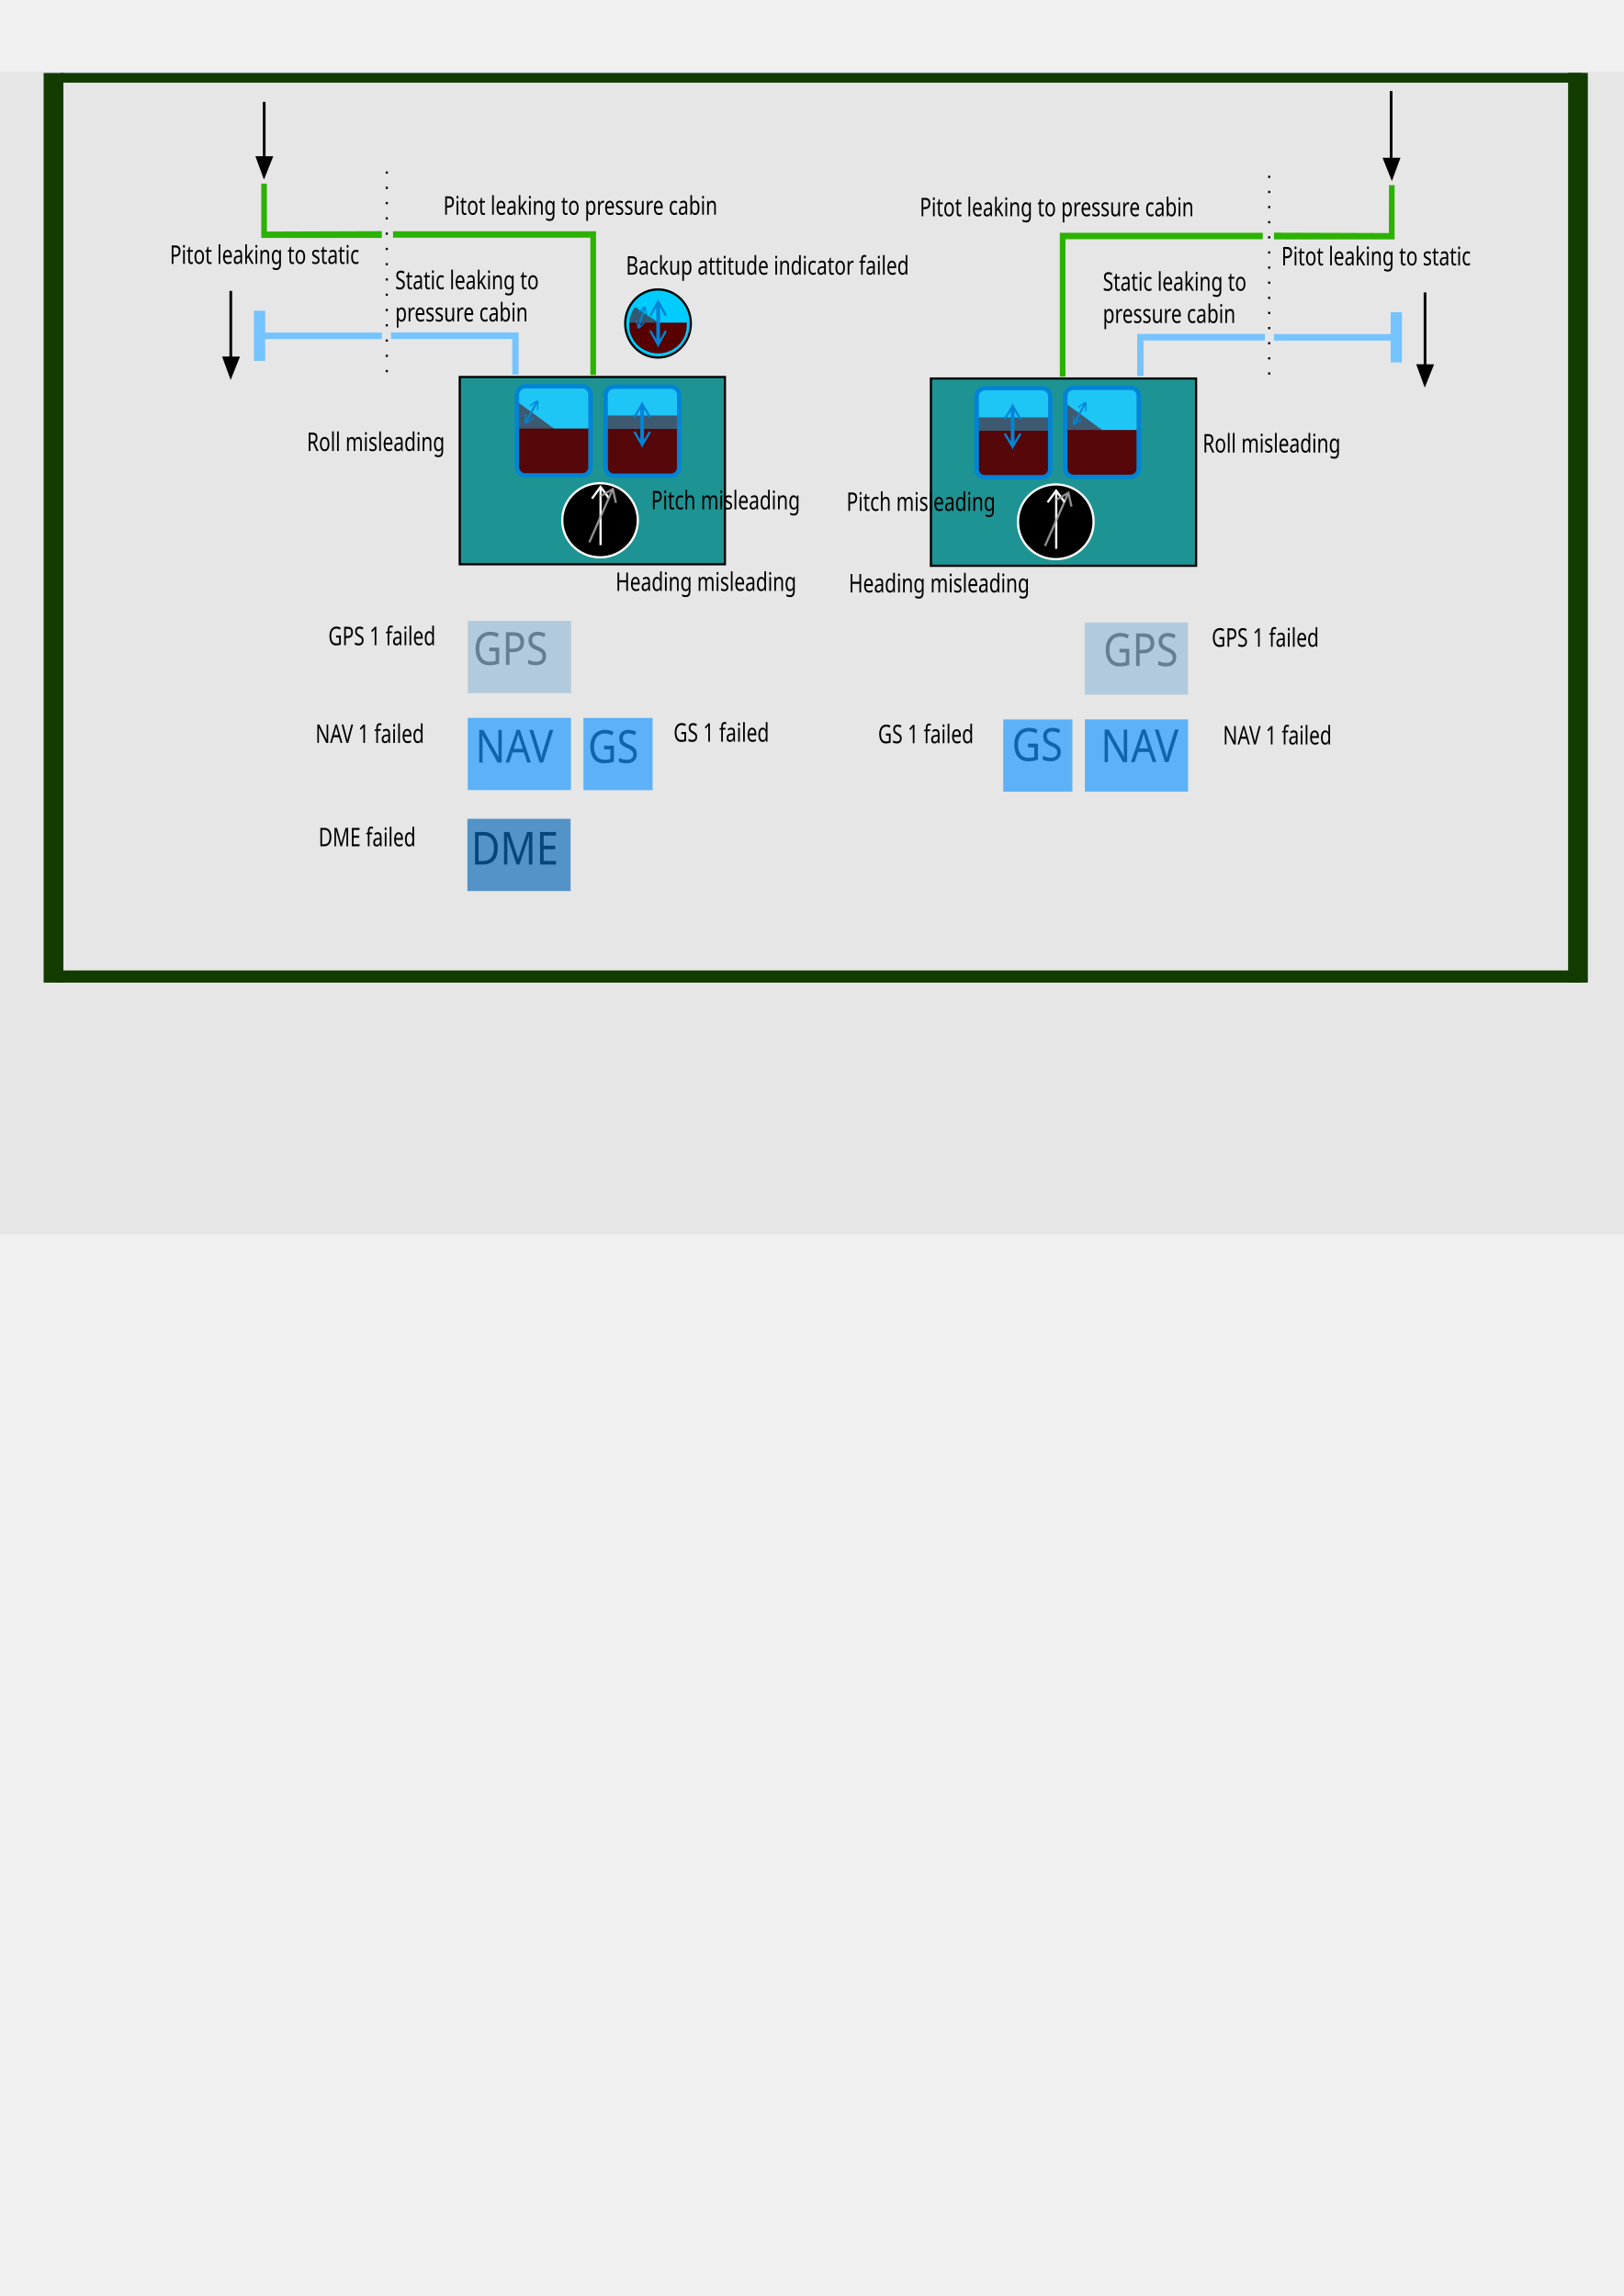
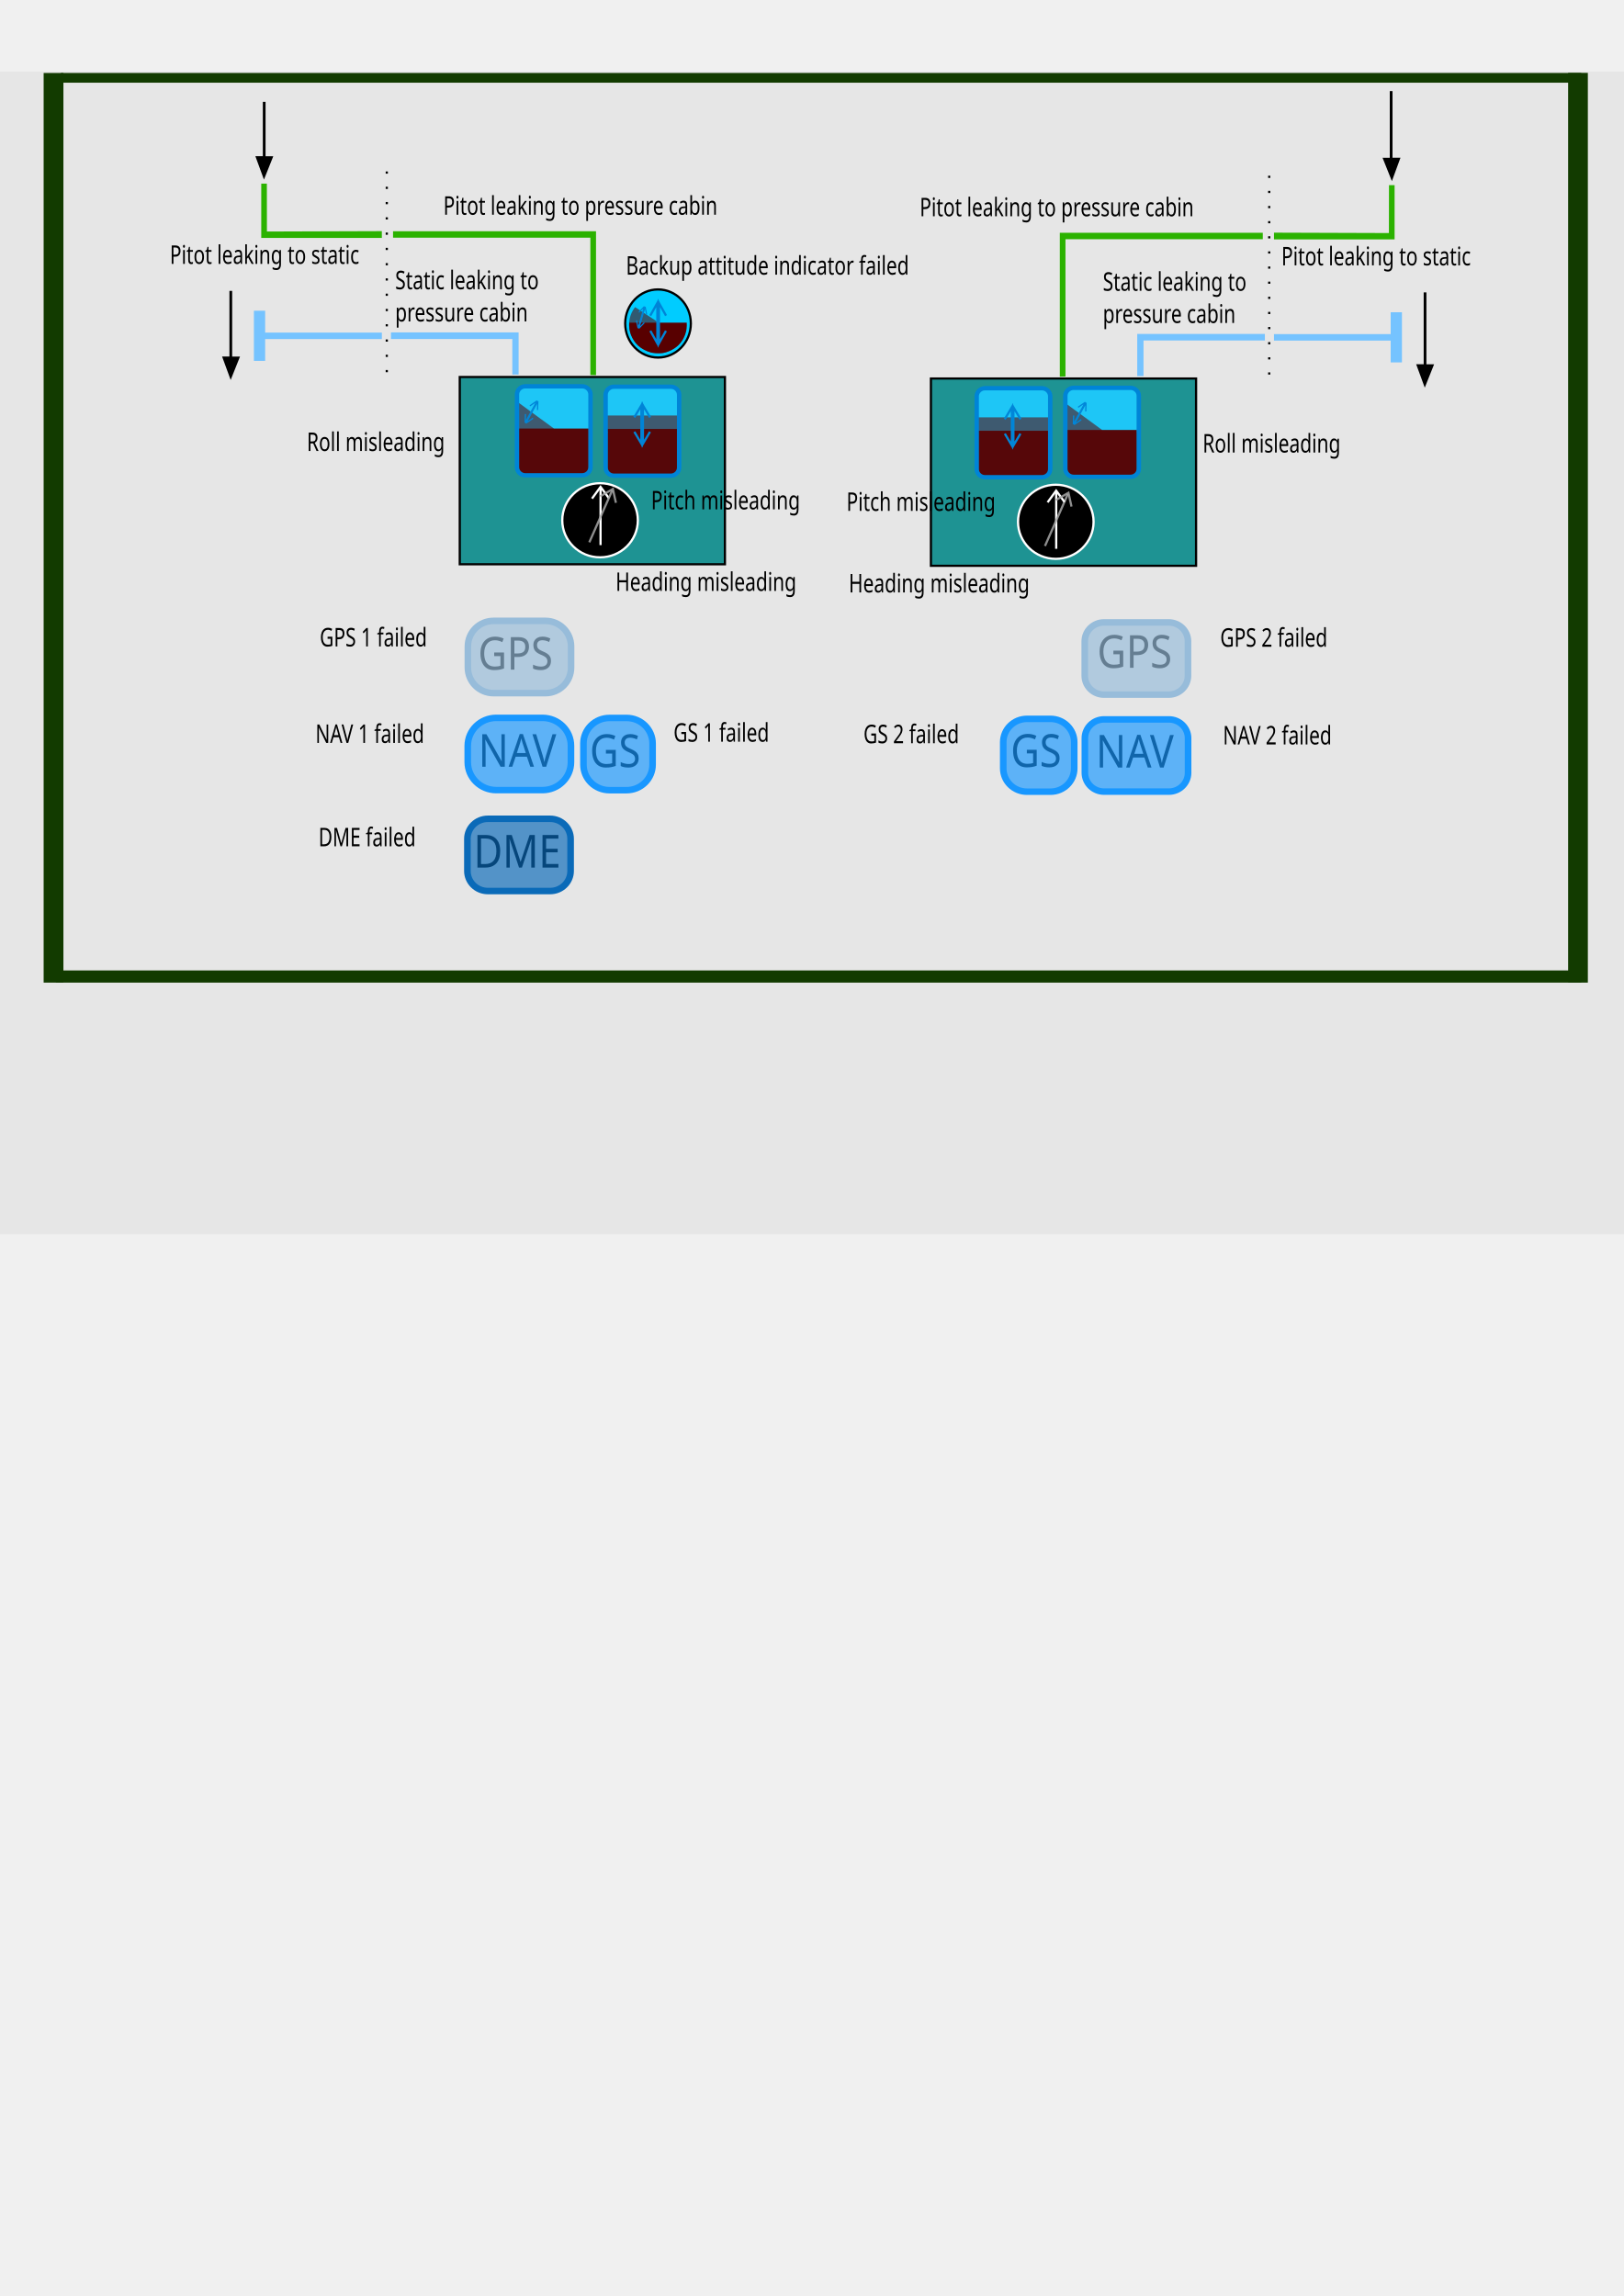
<svg xmlns="http://www.w3.org/2000/svg" xmlns:ns1="http://www.openswatchbook.org/uri/2009/osb" version="1.1" width="744.094" height="1052.362" id="svg3651">
  <defs id="defs3653">
    <marker orient="auto" refY="0.0" refX="0.0" id="Arrow2Lend" style="overflow:visible;">
      <path id="path3844" style="fill-rule:evenodd;stroke-width:0.625;stroke-linejoin:round;" d="M 8.719,4.034 L -2.207,0.016 L 8.719,-4.002 C 6.973,-1.63 6.983,1.616 8.719,4.034 z " transform="scale(1.1) rotate(180) translate(1,0)" />
    </marker>
    <marker orient="auto" refY="0.0" refX="0.0" id="Arrow1Lend" style="overflow:visible;">
      <path id="path3826" d="M 0.0,0.0 L 5.0,-5.0 L -12.5,0.0 L 5.0,5.0 L 0.0,0.0 z " style="fill-rule:evenodd;stroke:#000000;stroke-width:1.0pt;" transform="scale(0.8) rotate(180) translate(12.5,0)" />
    </marker>
    <linearGradient id="linearGradient5215">
      <stop style="stop-color:#e6e6e6;stop-opacity:1;" offset="0" id="stop5217" />
      <stop style="stop-color:#e6e6e6;stop-opacity:0;" offset="1" id="stop5219" />
    </linearGradient>
    <linearGradient id="linearGradient5209" ns1:paint="solid">
      <stop style="stop-color:#e6e6e6;stop-opacity:1;" offset="0" id="stop5211" />
    </linearGradient>
    <symbol id="*Paper_Space" />
    <symbol id="*Model_Space" />
    <pattern y="0" x="0" width="8" patternUnits="userSpaceOnUse" id="Hatch" height="8">
      <path id="path5322" stroke-width="0.25" stroke="#000000" linecap="square" d="M8 4 l-4,4" />
      <path id="path5324" stroke-width="0.25" stroke="#000000" linecap="square" d="M6 2 l-4,4" />
      <path id="path5326" stroke-width="0.25" stroke="#000000" linecap="square" d="M4 0 l-4,4" />
    </pattern>
    <marker style="overflow:visible" refY="0.0" refX="0.0" orient="auto" id="DistanceX">
      <path id="path5319" style="stroke:#000000; stroke-width:0.5" d="M 3,-3 L -3,3 M 0,-5 L  0,5" />
    </marker>
    <marker orient="auto" refY="0" refX="0" id="Arrow1Lend-6" style="overflow:visible">
      <path id="path3826-7" d="M 0,0 5,-5 -12.5,0 5,5 0,0 z" style="fill-rule:evenodd;stroke:#000000;stroke-width:1pt" transform="matrix(-0.8,0,0,-0.8,-10,0)" />
    </marker>
  </defs>
  <g id="layer1" transform="matrix(1.019268,0,0,1,-0.3853597,0)">
    <rect style="fill:#e6e6e6;fill-opacity:1" id="rect3059" width="764.508" height="532.87" x="0.174" y="32.809" />
    <rect style="fill:#008686;fill-opacity:0.871;fill-rule:nonzero;stroke:#000000;stroke-width:1;stroke-opacity:1" id="rect3438-6" width="119.215" height="85.839" x="-538.141" y="173.489" transform="scale(-1,1)" />
    <rect style="fill:#008686;fill-opacity:0.871;fill-rule:nonzero;stroke:#000000;stroke-opacity:1" id="rect3438" width="119.215" height="85.839" x="207.091" y="172.793" />
    <rect style="fill:#1ec6f6;fill-opacity:1;stroke:none" id="rect3883" width="32.05" height="19.984" x="272.904" y="177.95" ry="0.189" />
    <rect width="8.889" height="416.924" x="20" y="33.452" id="rect3659" style="fill:#123b00;fill-opacity:1" />
    <rect width="8.869" height="416.981" x="705.417" y="33.395" id="rect5872" style="fill:#123b00;fill-opacity:1" />
    <rect style="fill:#123b00;fill-opacity:1" id="rect2987" width="685.76" height="5.574" x="25.534" y="444.801" />
    <rect style="fill:#123b00;fill-opacity:1" id="rect2985" width="683.573" height="4.459" x="27.721" y="33.444" />
    <rect style="fill:#1ec6f6;fill-opacity:1;stroke:none" id="rect3883-9-3" width="32.05" height="19.984" x="273.208" y="178.42" ry="0.189" />
    <rect style="fill:#580000;fill-opacity:0.566;stroke:none" id="rect3837" width="32.095" height="7.292" x="273.246" y="190.445" ry="0" />
    <path style="fill:#00ccff;fill-opacity:1;fill-rule:nonzero;stroke:#000000;stroke-opacity:1" id="STBYATTIND" d="m 316.6,147.71 c 0,8.312 -6.738,15.05 -15.05,15.05 -8.312,0 -15.05,-6.738 -15.05,-15.05 0,-8.312 6.738,-15.05 15.05,-15.05 8.312,0 15.05,6.738 15.05,15.05 z" transform="matrix(0.9810962,0,0,1.037037,0.3780749,-4.913337)" />
    <path style="fill:#000000;fill-opacity:1;fill-rule:nonzero;stroke:#ffffff;stroke-width:0.894;stroke-opacity:1" id="LHHDG" d="m 316.6,147.71 c 0,8.312 -6.738,15.05 -15.05,15.05 -8.312,0 -15.05,-6.738 -15.05,-15.05 0,-8.312 6.738,-15.05 15.05,-15.05 8.312,0 15.05,6.738 15.05,15.05 z" transform="matrix(1.128837,0,0,1.128699,-70.2361,71.74339)" />
    <path style="fill:#580000;fill-opacity:1;stroke:none" d="m 283.296,147.897 c -0.129,1.95 0.107,3.828 0.753,5.582 0.688,1.87 1.807,3.639 3.218,4.954 1.637,1.525 3.708,2.499 5.786,3.142 0.989,0.306 2.947,0.331 3.115,0.333 0.008,5e-5 0.103,0 0.103,0 0.168,-9.2e-4 2.126,-0.026 3.115,-0.333 2.078,-0.644 4.149,-1.617 5.786,-3.142 1.411,-1.315 2.53,-3.047 3.218,-4.917 0.646,-1.755 0.883,-3.669 0.753,-5.619 -14.755,0.017 -12.853,9.2e-4 -12.77,0 0,0 -0.31,-2e-5 -0.308,0 0.083,9.2e-4 1.985,0.017 -12.77,0 z" id="path5435" />
    <path style="fill:#580000;fill-opacity:0.555;stroke:none" d="m 285.904,140.762 c -1.157,1.559 -1.968,3.261 -2.372,5.09 -0.43,1.949 -0.445,4.054 0.028,5.941 0.549,2.19 1.758,4.161 3.15,5.86 0.662,0.809 2.287,1.924 2.427,2.019 0.007,0.005 0.086,0.057 0.086,0.057 0.141,0.093 1.793,1.166 2.785,1.462 2.084,0.622 4.34,0.965 6.529,0.603 1.887,-0.311 3.754,-1.136 5.336,-2.315 1.484,-1.107 2.711,-2.576 3.651,-4.28 -12.351,-8.228 -10.751,-7.179 -10.681,-7.133 0,0 -0.259,-0.173 -0.258,-0.172 0.069,0.047 1.651,1.123 -10.681,-7.133 z" id="path5435-6" />
    <g id="g4250" transform="matrix(0.7160818,0,0,0.7351217,61.27548,38.88142)" style="fill:none;stroke:#0084d7;stroke-opacity:1">
      <path id="path4222" d="m 323.226,143.906 4.483,-7.914 0,25.225 -4.438,-7.835" style="fill:none;stroke:#0084d7;stroke-width:1.401px;stroke-linecap:butt;stroke-linejoin:miter;stroke-opacity:1" />
      <path id="path4222-3" d="m 333.14,143.906 -4.483,-7.914 0,25.225 4.438,-7.835" style="fill:none;stroke:#0084d7;stroke-width:1.401px;stroke-linecap:butt;stroke-linejoin:miter;stroke-opacity:1" />
    </g>
    <g id="g4250-6" transform="matrix(0.3566992,0.105782,-0.1114497,0.3904327,188.3454,52.76637)" style="fill:none;stroke:#0084d7;stroke-opacity:1">
      <path id="path4222-7" d="m 323.226,143.906 4.483,-7.914 0,25.225 -4.438,-7.835" style="fill:none;stroke:#0084d7;stroke-width:1.401px;stroke-linecap:butt;stroke-linejoin:miter;stroke-opacity:1" />
      <path id="path4222-3-5" d="m 333.14,143.906 -4.483,-7.914 0,25.225 4.438,-7.835" style="fill:none;stroke:#0084d7;stroke-width:1.401px;stroke-linecap:butt;stroke-linejoin:miter;stroke-opacity:1" />
    </g>
    <rect style="fill:#580000;fill-opacity:1;stroke:none" id="rect4286-2" width="31.427" height="20.801" x="273.484" y="196.598" />
    <rect style="fill:#1ec6f6;stroke:#0084d7;stroke-width:1.981;stroke-linecap:butt;stroke-linejoin:miter;stroke-miterlimit:4;stroke-opacity:1;stroke-dasharray:none;stroke-dashoffset:0;fill-opacity:0.039" id="LHPITCH" width="33.062" height="40.793" x="272.666" y="177.241" ry="3.744" />
    <g id="g4250-7-3" transform="matrix(0.7160818,0,0,0.6977444,54.09419,90.89566)" style="fill:none;stroke:#0084d7;stroke-opacity:1">
      <path id="path4222-9-5" d="m 323.226,143.906 4.483,-7.914 0,25.225 -4.438,-7.835" style="fill:none;stroke:#0084d7;stroke-width:1.401px;stroke-linecap:butt;stroke-linejoin:miter;stroke-opacity:1" />
      <path id="path4222-3-8-6" d="m 333.14,143.906 -4.483,-7.914 0,25.225 4.438,-7.835" style="fill:none;stroke:#0084d7;stroke-width:1.401px;stroke-linecap:butt;stroke-linejoin:miter;stroke-opacity:1" />
    </g>
    <rect style="fill:#1ec6f6;fill-opacity:1;stroke:none" id="rect3883-9" width="32.05" height="19.984" x="233.056" y="177.77" ry="0.189" />
    <rect style="fill:#580000;fill-opacity:1;stroke:none" id="rect4286-2-2" width="31.427" height="20.801" x="233.635" y="196.418" />
    <path style="fill:#580000;fill-opacity:0.566;stroke:none" d="m 233.34,184.428 15.996,11.914 0,0.836 -16.064,-0.209 z" id="path3921" />
    <g id="g4250-7-3-0" transform="matrix(0.3481239,0.1930917,-0.2116832,0.3964911,156.5512,66.54628)" style="fill:none;stroke:#0084d7;stroke-opacity:1">
      <path id="path4222-9-5-9" d="m 323.226,143.906 4.483,-7.914 0,25.225 -4.438,-7.835" style="fill:none;stroke:#0084d7;stroke-width:1.401px;stroke-linecap:butt;stroke-linejoin:miter;stroke-opacity:1" />
      <path id="path4222-3-8-6-3" d="m 333.14,143.906 -4.483,-7.914 0,25.225 4.438,-7.835" style="fill:none;stroke:#0084d7;stroke-width:1.401px;stroke-linecap:butt;stroke-linejoin:miter;stroke-opacity:1" />
    </g>
    <rect style="fill:#1ec6f6;stroke:#0084d7;stroke-width:1.981;stroke-linecap:butt;stroke-linejoin:miter;stroke-miterlimit:4;stroke-opacity:1;stroke-dasharray:none;stroke-dashoffset:0;fill-opacity:0.039" id="LHROLL" width="33.062" height="40.793" x="232.817" y="177.061" ry="3.744" />
    <path style="fill:none;stroke:#ffffff;stroke-width:0.991px;stroke-linecap:butt;stroke-linejoin:miter;stroke-opacity:1" d="m 266.551,228.516 3.843,-5.37 3.77,5.222" id="path3925" />
    <path style="fill:none;stroke:#ffffff;stroke-width:1px;stroke-linecap:butt;stroke-linejoin:miter;stroke-opacity:1" d="m 275.214,223.864 0,25.989" id="path3927" transform="matrix(0.9810962,0,0,1,0.3780749,0)" />
    <path style="fill:none;stroke:#a7a7a7;stroke-width:0.991px;stroke-linecap:butt;stroke-linejoin:miter;stroke-opacity:0.851" d="m 270.275,227.466 5.643,-3.331 1.38,6.329" id="path3925-6" />
    <path style="fill:none;stroke:#a7a7a7;stroke-width:0.991px;stroke-linecap:butt;stroke-linejoin:miter;stroke-opacity:0.851" d="M 275.629,224.789 265.334,248.565" id="path3927-0" />
    <path style="fill:none;stroke:#000000;stroke-width:1;stroke-linecap:butt;stroke-linejoin:miter;stroke-opacity:1;stroke-miterlimit:4;stroke-dasharray:1,6;stroke-dashoffset:0" d="m 177.252,78.593 0,94.757" id="path3035" transform="matrix(0.9810962,0,0,1,0.3780749,0)" />
    <path style="fill:none;stroke:#000000;stroke-width:1.224px;stroke-linecap:butt;stroke-linejoin:miter;stroke-opacity:1;marker-end:none" d="m 104.144,133.322 0,33.2" id="path3817" />
    <rect style="fill:#75c3ff;fill-opacity:1;fill-rule:nonzero;stroke:none" id="rect4267" width="5.058" height="22.993" x="114.535" y="142.415" />
    <path style="fill:none;stroke:#000000;stroke-width:1.224px;stroke-linecap:butt;stroke-linejoin:miter;stroke-opacity:1;marker-end:none" d="m 119.16,46.673 0,33.2" id="path3817-5" />
    <flowRoot xml:space="preserve" id="flowRoot4323-5" style="font-size:40px;font-style:normal;font-weight:normal;line-height:125%;letter-spacing:0px;word-spacing:0px;fill:#000000;fill-opacity:1;stroke:none;font-family:Sans" transform="matrix(0.4563369,0,0,0.5716441,142.632,143.5427)">
      <flowRegion id="flowRegion4325-6">
        <rect id="rect4327-2" width="88.287" height="55.179" x="156.079" y="327.148" />
      </flowRegion>
      <flowPara id="flowPara4329-9">GNAV</flowPara>
    </flowRoot>
    <flowRoot xml:space="preserve" id="flowRoot4323-1" style="font-size:40px;font-style:normal;font-weight:normal;line-height:125%;letter-spacing:0px;word-spacing:0px;fill:#000000;fill-opacity:1;stroke:none;font-family:Sans" transform="matrix(0.4563369,0,0,0.5716441,202.2395,146.3297)">
      <flowRegion id="flowRegion4325-2">
        <rect id="rect4327-7" width="88.287" height="55.179" x="156.079" y="327.148" />
      </flowRegion>
      <flowPara id="flowPara4329-0">GPSNAV</flowPara>
    </flowRoot>
-     <text xml:space="preserve" style="font-size:19.321px;font-style:normal;font-weight:normal;line-height:125%;letter-spacing:0px;word-spacing:0px;fill:#000000;fill-opacity:1;stroke:none;font-family:Sans" x="231.445" y="323.311" id="text4403" transform="scale(0.9251013,1.080963)">
-       <tspan id="tspan4405" x="231.445" y="323.311">NAV</tspan>
-     </text>
-     <rect style="fill:#1897ff;fill-opacity:0.667;fill-rule:nonzero;stroke:none" id="LHNAV" width="46.402" height="33.108" x="210.685" y="329.031" />
-     <text xml:space="preserve" style="font-size:19.321px;font-style:normal;font-weight:normal;line-height:125%;letter-spacing:0px;word-spacing:0px;fill:#000000;fill-opacity:1;stroke:none;font-family:Sans" x="286.141" y="323.462" id="text4403-3" transform="scale(0.9251013,1.080963)">
-       <tspan id="tspan4405-6" x="286.141" y="323.462">GS</tspan>
-     </text>
-     <rect style="fill:#1897ff;fill-opacity:0.667;fill-rule:nonzero;stroke:none" id="LHGS" width="31.09" height="33.108" x="262.698" y="329.065" />
-     <text xml:space="preserve" style="font-size:19.321px;font-style:normal;font-weight:normal;line-height:125%;letter-spacing:0px;word-spacing:0px;fill:#000000;fill-opacity:1;stroke:none;font-family:Sans" x="229.392" y="366.568" id="text4403-6" transform="scale(0.9251013,1.080963)">
-       <tspan id="tspan4405-2" x="229.392" y="366.568">DME</tspan>
-     </text>
-     <rect style="fill:#0a6ab8;fill-opacity:0.667;fill-rule:nonzero;stroke:none" id="DME" width="46.402" height="33.108" x="210.525" y="375.295" />
+     <text xml:space="preserve" style="font-size:19.321px;font-style:normal;font-weight:normal;line-height:125%;letter-spacing:0px;word-spacing:0px;fill:#000000;fill-opacity:1;stroke:none;font-family:Sans" x="232.922" y="325.115" id="text4403" transform="scale(0.9251013,1.080963)">
+       <tspan id="tspan4405" x="232.922" y="325.115">NAV</tspan>
+     </text>
+     <rect style="fill:#1897ff;fill-opacity:0.667;fill-rule:nonzero;stroke:#1897ff;stroke-opacity:1;stroke-width:2.972;stroke-miterlimit:4;stroke-dasharray:none" id="LHNAV" width="46.402" height="33.108" x="210.685" y="329.031" ry="12.82" />
+     <text xml:space="preserve" style="font-size:19.321px;font-style:normal;font-weight:normal;line-height:125%;letter-spacing:0px;word-spacing:0px;fill:#000000;fill-opacity:1;stroke:none;font-family:Sans" x="287.027" y="325.267" id="text4403-3" transform="scale(0.9251013,1.080963)">
+       <tspan id="tspan4405-6" x="287.027" y="325.267">GS</tspan>
+     </text>
+     <rect style="fill:#1897ff;fill-opacity:0.667;fill-rule:nonzero;stroke:#1897ff;stroke-opacity:1;stroke-width:2.972;stroke-miterlimit:4;stroke-dasharray:none;stroke-linejoin:round" id="LHGS" width="31.09" height="33.108" x="262.698" y="329.065" ry="11.705" />
+     <text xml:space="preserve" style="font-size:19.321px;font-style:normal;font-weight:normal;line-height:125%;letter-spacing:0px;word-spacing:0px;fill:#000000;fill-opacity:1;stroke:none;font-family:Sans" x="230.574" y="367.857" id="text4403-6" transform="scale(0.9251013,1.080963)">
+       <tspan id="tspan4405-2" x="230.574" y="367.857">DME</tspan>
+     </text>
+     <rect style="fill:#0a6ab8;fill-opacity:0.667;fill-rule:nonzero;stroke:#0a6ab8;stroke-opacity:1;stroke-width:2.972;stroke-miterlimit:4;stroke-dasharray:none;stroke-linejoin:round" id="DME" width="46.402" height="33.108" x="210.525" y="375.295" ry="9.197" />
    <text xml:space="preserve" style="font-size:10.11px;font-style:normal;font-weight:normal;line-height:125%;letter-spacing:0px;word-spacing:0px;fill:#000000;fill-opacity:1;stroke:none;font-family:Sans" x="233.325" y="84.241" id="text_LHPITOT1" transform="scale(0.855899,1.168362)">
      <tspan id="tspan4487" x="233.325" y="84.241">Pitot leaking to pressure cabin</tspan>
    </text>
    <text xml:space="preserve" style="font-size:10.11px;font-style:normal;font-weight:normal;line-height:125%;letter-spacing:0px;word-spacing:0px;fill:#000000;fill-opacity:1;stroke:none;font-family:Sans" x="89.662" y="103.51" id="text_LHPITOT2" transform="scale(0.855899,1.168362)">
      <tspan id="tspan4487-1" x="89.662" y="103.51">Pitot leaking to static</tspan>
    </text>
    <text xml:space="preserve" style="font-size:10.11px;font-style:normal;font-weight:normal;line-height:125%;letter-spacing:0px;word-spacing:0px;fill:#000000;fill-opacity:1;stroke:none;font-family:Sans" x="208.025" y="113.47" id="text_LHSTATIC" transform="scale(0.855899,1.168362)">
      <tspan id="tspan4487-1-7" x="208.025" y="113.47">Static leaking to </tspan>
      <tspan x="208.025" y="126.108" id="tspan4531">pressure cabin</tspan>
    </text>
    <text xml:space="preserve" style="font-size:10.11px;font-style:normal;font-weight:normal;line-height:125%;letter-spacing:0px;word-spacing:0px;fill:#000000;fill-opacity:1;stroke:none;font-family:Sans" x="329.258" y="107.745" id="text_STBYATTIND" transform="scale(0.855899,1.168362)">
      <tspan id="tspan4487-2" x="329.258" y="107.745">Backup attitude indicator failed</tspan>
    </text>
-     <text xml:space="preserve" style="font-size:10.11px;font-style:normal;font-weight:normal;line-height:125%;letter-spacing:0px;word-spacing:0px;fill:#000000;fill-opacity:1;stroke:none;font-family:Sans" x="172.888" y="253.109" id="text_LHGPS" transform="scale(0.855899,1.168362)">
-       <tspan x="172.888" y="253.109" id="tspan4575">GPS 1 failed</tspan>
+     <text xml:space="preserve" style="font-size:10.11px;font-style:normal;font-weight:normal;line-height:125%;letter-spacing:0px;word-spacing:0px;fill:#000000;fill-opacity:1;stroke:none;font-family:Sans" x="168.416" y="253.586" id="text_LHGPS" transform="scale(0.855899,1.168362)">
+       <tspan x="168.416" y="253.586" id="tspan4575">GPS 1 failed</tspan>
    </text>
    <text xml:space="preserve" style="font-size:10.11px;font-style:normal;font-weight:normal;line-height:125%;letter-spacing:0px;word-spacing:0px;fill:#000000;fill-opacity:1;stroke:none;font-family:Sans" x="166.152" y="291.445" id="text_LHNAV" transform="scale(0.855899,1.168362)">
      <tspan x="166.152" y="291.445" id="tspan4575-7">NAV 1 failed</tspan>
    </text>
    <text xml:space="preserve" style="font-size:10.11px;font-style:normal;font-weight:normal;line-height:125%;letter-spacing:0px;word-spacing:0px;fill:#000000;fill-opacity:1;stroke:none;font-family:Sans" x="167.749" y="331.996" id="text_DME" transform="scale(0.855899,1.168362)">
      <tspan x="167.749" y="331.996" id="tspan4575-9">DME failed</tspan>
    </text>
    <text xml:space="preserve" style="font-size:10.11px;font-style:normal;font-weight:normal;line-height:125%;letter-spacing:0px;word-spacing:0px;fill:#000000;fill-opacity:1;stroke:none;font-family:Sans" x="354.236" y="290.968" id="text_LHGS" transform="scale(0.855899,1.168362)">
      <tspan x="354.236" y="290.968" id="tspan4575-7-2">GS 1 failed</tspan>
    </text>
    <path style="fill:#2bb200;fill-opacity:1;stroke:none" d="m 268.352,171.954 0,-65.964 -91.258,0 0,2.955 88.715,0 0,62.94 z" id="LHPITOT1" />
    <path style="fill:#2bb200;fill-opacity:1;stroke:none" d="m 172.059,105.943 -51.667,0.174 -0.031,-21.955 -2.523,0 0,24.879 54.222,0 z" id="LHPITOT2" />
    <path style="fill:#75c3ff;fill-opacity:1;stroke:none" d="m 233.55,171.661 0,-19.313 -57.388,0 0,3.026 54.558,0 0,16.304 z" id="LHSTATIC" />
    <path style="fill:none;stroke:#75c3ff;stroke-width:2.972;stroke-linecap:butt;stroke-linejoin:miter;stroke-miterlimit:4;stroke-opacity:1;stroke-dasharray:none" d="m 172.067,153.925 -52.783,0" id="path5016" />
-     <text xml:space="preserve" style="font-size:19.321px;font-style:normal;font-weight:normal;line-height:125%;letter-spacing:0px;word-spacing:0px;fill:#000000;fill-opacity:1;stroke:none;font-family:Sans" x="230.365" y="281.882" id="text4403-8" transform="scale(0.9251013,1.080963)">
-       <tspan id="tspan4405-9" x="230.365" y="281.882">GPS</tspan>
-     </text>
-     <rect style="fill:#97bcda;fill-opacity:0.668;fill-rule:nonzero;stroke:none" id="LHGPS" width="47.297" height="33.108" x="214.411" y="284.582" transform="matrix(0.9810962,0,0,1,0.3780749,0)" />
+     <text xml:space="preserve" style="font-size:19.321px;font-style:normal;font-weight:normal;line-height:125%;letter-spacing:0px;word-spacing:0px;fill:#000000;fill-opacity:1;stroke:none;font-family:Sans" x="232.73" y="283.945" id="text4403-8" transform="scale(0.9251013,1.080963)">
+       <tspan id="tspan4405-9" x="232.73" y="283.945">GPS</tspan>
+     </text>
+     <rect style="fill:#97bcda;fill-opacity:0.668;fill-rule:nonzero;stroke:#97bcda;stroke-width:3;stroke-linejoin:round;stroke-miterlimit:4;stroke-opacity:1;stroke-dasharray:none" id="LHGPS" width="47.297" height="33.108" x="214.411" y="284.582" transform="matrix(0.9810962,0,0,1,0.3780749,0)" ry="11.705" />
    <path style="fill:#000000;fill-opacity:1;stroke:#000000;stroke-width:1px;stroke-linecap:butt;stroke-linejoin:miter;stroke-opacity:1" d="m 124.498,72.119 -3.516,8.8 -3.236,-8.829 z" id="path5415" transform="matrix(0.9810962,0,0,1,0.3780749,0)" />
    <path style="fill:#000000;fill-opacity:1;stroke:#000000;stroke-width:0.991px;stroke-linecap:butt;stroke-linejoin:miter;stroke-opacity:1" d="m 107.558,163.937 -3.45,8.8 -3.175,-8.829 z" id="path5415-7" />
    <text xml:space="preserve" style="font-size:10.11px;font-style:normal;font-weight:normal;line-height:125%;letter-spacing:0px;word-spacing:0px;fill:#000000;fill-opacity:1;stroke:none;font-family:Sans" x="323.823" y="231.81" id="text_LHHDG" transform="scale(0.855899,1.168362)">
      <tspan x="323.823" y="231.81" id="tspan4575-7-2-2">Heading misleading</tspan>
    </text>
    <text xml:space="preserve" style="font-size:10.11px;font-style:normal;font-weight:normal;line-height:125%;letter-spacing:0px;word-spacing:0px;fill:#000000;fill-opacity:1;stroke:none;font-family:Sans" x="342.453" y="199.821" id="text_LHPITCH" transform="scale(0.855899,1.168362)">
      <tspan x="342.453" y="199.821" id="tspan4575-7-2-2-3">Pitch misleading</tspan>
    </text>
    <text xml:space="preserve" style="font-size:10.11px;font-style:normal;font-weight:normal;line-height:125%;letter-spacing:0px;word-spacing:0px;fill:#000000;fill-opacity:1;stroke:none;font-family:Sans" x="161.637" y="176.921" id="text_LHROLL" transform="scale(0.855899,1.168362)">
      <tspan x="161.637" y="176.921" id="tspan4575-7-2-2-9">Roll misleading</tspan>
    </text>
-     <path style="fill:#000000;fill-opacity:1;fill-rule:nonzero;stroke:#ffffff;stroke-width:0.894;stroke-opacity:1" id="RHHDG" d="m 316.6,147.71 a 15.05,15.05 0 1 1 -30.099,0 15.05,15.05 0 1 1 30.099,0 z" transform="matrix(-1.128837,0,0,1.128699,815.4678,72.44004)" />
+     <path style="fill:#000000;fill-opacity:1;fill-rule:nonzero;stroke:#ffffff;stroke-width:0.894;stroke-opacity:1" id="RHHDG" d="m 316.6,147.71 c 0,8.312 -6.738,15.05 -15.05,15.05 -8.312,0 -15.05,-6.738 -15.05,-15.05 0,-8.312 6.738,-15.05 15.05,-15.05 8.312,0 15.05,6.738 15.05,15.05 z" transform="matrix(-1.128837,0,0,1.128699,815.4678,72.44004)" />
    <path style="fill:none;stroke:#000000;stroke-width:1.224px;stroke-linecap:butt;stroke-linejoin:miter;stroke-opacity:1;marker-end:none" d="m 641.087,134.018 0,33.2" id="path3817-56" />
    <rect style="fill:#75c3ff;fill-opacity:1;fill-rule:nonzero;stroke:none" id="rect4267-2" width="5.058" height="22.993" x="-630.697" y="143.111" transform="scale(-1,1)" />
    <text xml:space="preserve" style="font-size:10.11px;font-style:normal;font-weight:normal;line-height:125%;letter-spacing:0px;word-spacing:0px;fill:#000000;fill-opacity:1;stroke:none;font-family:Sans" x="483.569" y="84.837" id="text_RHPITOT1" transform="scale(0.855899,1.168362)">
      <tspan id="tspan4487-7" x="483.569" y="84.837">Pitot leaking to pressure cabin</tspan>
    </text>
    <text xml:space="preserve" style="font-size:10.11px;font-style:normal;font-weight:normal;line-height:125%;letter-spacing:0px;word-spacing:0px;fill:#000000;fill-opacity:1;stroke:none;font-family:Sans" x="673.561" y="104.106" id="text_RHPITOT2" transform="scale(0.855899,1.168362)">
      <tspan id="tspan4487-1-9" x="673.561" y="104.106">Pitot leaking to static</tspan>
    </text>
    <text xml:space="preserve" style="font-size:10.11px;font-style:normal;font-weight:normal;line-height:125%;letter-spacing:0px;word-spacing:0px;fill:#000000;fill-opacity:1;stroke:none;font-family:Sans" x="579.767" y="114.067" id="text_RHSTATIC" transform="scale(0.855899,1.168362)">
      <tspan id="tspan4487-1-7-6" x="579.767" y="114.067">Static leaking to </tspan>
      <tspan x="579.767" y="126.704" id="tspan4531-0">pressure cabin</tspan>
    </text>
-     <text xml:space="preserve" style="font-size:10.11px;font-style:normal;font-weight:normal;line-height:125%;letter-spacing:0px;word-spacing:0px;fill:#000000;fill-opacity:1;stroke:none;font-family:Sans" x="636.931" y="253.705" id="text_RHGPS" transform="scale(0.855899,1.168362)">
-       <tspan x="636.931" y="253.705" id="tspan4575-2">GPS 1 failed</tspan>
+     <text xml:space="preserve" style="font-size:10.11px;font-style:normal;font-weight:normal;line-height:125%;letter-spacing:0px;word-spacing:0px;fill:#000000;fill-opacity:1;stroke:none;font-family:Sans" x="641.403" y="253.705" id="text_RHGPS" transform="scale(0.855899,1.168362)">
+       <tspan x="641.403" y="253.705" id="tspan4575-2">GPS 2 failed</tspan>
    </text>
    <text xml:space="preserve" style="font-size:10.11px;font-style:normal;font-weight:normal;line-height:125%;letter-spacing:0px;word-spacing:0px;fill:#000000;fill-opacity:1;stroke:none;font-family:Sans" x="642.867" y="292.041" id="text_RHNAV" transform="scale(0.855899,1.168362)">
-       <tspan x="642.867" y="292.041" id="tspan4575-7-1">NAV 1 failed</tspan>
-     </text>
-     <text xml:space="preserve" style="font-size:10.11px;font-style:normal;font-weight:normal;line-height:125%;letter-spacing:0px;word-spacing:0px;fill:#000000;fill-opacity:1;stroke:none;font-family:Sans" x="461.684" y="291.564" id="text_RHGS" transform="scale(0.855899,1.168362)">
-       <tspan x="461.684" y="291.564" id="tspan4575-7-2-7">GS 1 failed</tspan>
+       <tspan x="642.867" y="292.041" id="tspan4575-7-1">NAV 2 failed</tspan>
+     </text>
+     <text xml:space="preserve" style="font-size:10.11px;font-style:normal;font-weight:normal;line-height:125%;letter-spacing:0px;word-spacing:0px;fill:#000000;fill-opacity:1;stroke:none;font-family:Sans" x="454.017" y="291.564" id="text_RHGS" transform="scale(0.855899,1.168362)">
+       <tspan x="454.017" y="291.564" id="tspan4575-7-2-7">GS 2 failed</tspan>
    </text>
    <path style="fill:#2bb200;fill-opacity:1;stroke:none" d="m 476.879,172.65 0,-65.964 91.258,0 0,2.955 -88.715,0 0,62.94 z" id="RHPITOT1" />
    <path style="fill:#2bb200;fill-opacity:1;stroke:none" d="m 573.173,106.64 51.667,0.174 0.031,-21.955 2.523,0 0,24.879 -54.222,0 z" id="RHPITOT2" />
    <path style="fill:#75c3ff;fill-opacity:1;stroke:none" d="m 511.681,172.358 0,-19.313 57.388,0 0,3.026 -54.558,0 0,16.304 z" id="RHSTATIC" />
    <path style="fill:none;stroke:#75c3ff;stroke-width:2.972;stroke-linecap:butt;stroke-linejoin:miter;stroke-miterlimit:4;stroke-opacity:1;stroke-dasharray:none" d="m 573.164,154.621 52.783,0" id="path5016-2" />
    <path style="fill:#000000;fill-opacity:1;stroke:#000000;stroke-width:0.991px;stroke-linecap:butt;stroke-linejoin:miter;stroke-opacity:1" d="m 622.709,72.816 3.45,8.8 3.175,-8.829 z" id="path5415-75" />
    <text xml:space="preserve" style="font-size:10.11px;font-style:normal;font-weight:normal;line-height:125%;letter-spacing:0px;word-spacing:0px;fill:#000000;fill-opacity:1;stroke:none;font-family:Sans" x="446.296" y="232.407" id="text_RHHDG" transform="scale(0.855899,1.168362)">
      <tspan x="446.296" y="232.407" id="tspan4575-7-2-2-2">Heading misleading</tspan>
    </text>
    <text xml:space="preserve" style="font-size:10.11px;font-style:normal;font-weight:normal;line-height:125%;letter-spacing:0px;word-spacing:0px;fill:#000000;fill-opacity:1;stroke:none;font-family:Sans" x="445.102" y="200.417" id="text_RHPITCH" transform="scale(0.855899,1.168362)">
      <tspan x="445.102" y="200.417" id="tspan4575-7-2-2-3-8">Pitch misleading</tspan>
    </text>
    <text xml:space="preserve" style="font-size:10.11px;font-style:normal;font-weight:normal;line-height:125%;letter-spacing:0px;word-spacing:0px;fill:#000000;fill-opacity:1;stroke:none;font-family:Sans" x="632.198" y="177.517" id="text_RHROLL" transform="scale(0.855899,1.168362)">
      <tspan x="632.198" y="177.517" id="tspan4575-7-2-2-9-7">Roll misleading</tspan>
    </text>
    <path style="fill:#000000;fill-opacity:1;stroke:#000000;stroke-width:0.991px;stroke-linecap:butt;stroke-linejoin:miter;stroke-opacity:1" d="m 644.431,167.473 -3.45,8.8 -3.175,-8.829 z" id="path5415-7-3" />
    <path style="fill:none;stroke:#000000;stroke-width:1.224px;stroke-linecap:butt;stroke-linejoin:miter;stroke-opacity:1;marker-end:none" d="m 625.845,41.746 0,33.2" id="path3817-56-6" />
    <path style="fill:none;stroke:#000000;stroke-width:0.991;stroke-linecap:butt;stroke-linejoin:miter;stroke-miterlimit:4;stroke-opacity:1;stroke-dasharray:0.991, 5.943;stroke-dashoffset:0" d="m 571.025,80.544 0,94.757" id="path3035-1" />
    <path style="fill:none;stroke:#ffffff;stroke-width:0.991px;stroke-linecap:butt;stroke-linejoin:miter;stroke-opacity:1" d="m 475.259,225.546 0,25.989" id="path3927-2" />
    <path style="fill:none;stroke:#a7a7a7;stroke-width:0.991px;stroke-linecap:butt;stroke-linejoin:miter;stroke-opacity:0.851" d="m 480.499,226.472 -10.295,23.776" id="path3927-0-9" />
    <path style="fill:none;stroke:#ffffff;stroke-width:0.991px;stroke-linecap:butt;stroke-linejoin:miter;stroke-opacity:1" d="m 471.386,230.243 3.843,-5.37 3.77,5.222" id="path3925-3" />
    <path style="fill:none;stroke:#a7a7a7;stroke-width:0.991px;stroke-linecap:butt;stroke-linejoin:miter;stroke-opacity:0.851" d="m 475.11,229.193 5.643,-3.331 1.38,6.329" id="path3925-6-1" />
    <rect style="fill:#1ec6f6;fill-opacity:1;stroke:none" id="rect3883-9-3-9" width="32.05" height="19.984" x="439.869" y="178.773" ry="0.189" />
    <rect style="fill:#580000;fill-opacity:0.566;stroke:none" id="rect3837-4" width="32.095" height="7.292" x="439.81" y="191.29" ry="0" />
    <rect style="fill:#580000;fill-opacity:1;stroke:none" id="rect4286-2-7" width="31.427" height="20.801" x="440.287" y="197.444" />
    <g id="g4250-7-3-8" transform="matrix(0.7160818,0,0,0.6977444,220.6585,91.74119)" style="fill:none;stroke:#0084d7;stroke-opacity:1">
      <path id="path4222-9-5-4" d="m 323.226,143.906 4.483,-7.914 0,25.225 -4.438,-7.835" style="fill:none;stroke:#0084d7;stroke-width:1.401px;stroke-linecap:butt;stroke-linejoin:miter;stroke-opacity:1" />
      <path id="path4222-3-8-6-5" d="m 333.14,143.906 -4.483,-7.914 0,25.225 4.438,-7.835" style="fill:none;stroke:#0084d7;stroke-width:1.401px;stroke-linecap:butt;stroke-linejoin:miter;stroke-opacity:1" />
    </g>
    <rect style="fill:#1ec6f6;fill-opacity:0.039;stroke:#0084d7;stroke-width:1.981;stroke-linecap:butt;stroke-linejoin:miter;stroke-miterlimit:4;stroke-opacity:1;stroke-dasharray:none;stroke-dashoffset:0" id="RHPITCH" width="33.062" height="40.793" x="-472.566" y="177.938" ry="3.744" transform="scale(-1,1)" />
    <rect style="fill:#1ec6f6;fill-opacity:1;stroke:none" id="rect3883-9-0" width="32.05" height="19.984" x="479.533" y="178.429" ry="0.189" />
    <rect style="fill:#580000;fill-opacity:1;stroke:none" id="rect4286-2-2-3" width="31.427" height="20.801" x="480.112" y="197.078" />
    <path style="fill:#580000;fill-opacity:0.566;stroke:none" d="m 479.817,185.088 15.996,11.914 0,0.836 -16.064,-0.209 z" id="path3921-6" />
    <g id="g4250-7-3-0-1" transform="matrix(0.3481239,0.1930917,-0.2116832,0.3964911,403.0289,67.20605)" style="fill:none;stroke:#0084d7;stroke-opacity:1">
      <path id="path4222-9-5-9-0" d="m 323.226,143.906 4.483,-7.914 0,25.225 -4.438,-7.835" style="fill:none;stroke:#0084d7;stroke-width:1.401px;stroke-linecap:butt;stroke-linejoin:miter;stroke-opacity:1" />
      <path id="path4222-3-8-6-3-6" d="m 333.14,143.906 -4.483,-7.914 0,25.225 4.438,-7.835" style="fill:none;stroke:#0084d7;stroke-width:1.401px;stroke-linecap:butt;stroke-linejoin:miter;stroke-opacity:1" />
    </g>
    <rect style="fill:#1ec6f6;fill-opacity:0.039;stroke:#0084d7;stroke-width:1.981;stroke-linecap:butt;stroke-linejoin:miter;stroke-miterlimit:4;stroke-opacity:1;stroke-dasharray:none;stroke-dashoffset:0" id="RHROLL" width="33.062" height="40.793" x="-512.414" y="177.758" ry="3.744" transform="scale(-1,1)" />
-     <text xml:space="preserve" style="font-size:19.321px;font-style:normal;font-weight:normal;line-height:125%;letter-spacing:0px;word-spacing:0px;fill:#000000;fill-opacity:1;stroke:none;font-family:Sans" x="536.617" y="282.389" id="text4403-8-3" transform="scale(0.9251013,1.080963)">
-       <tspan id="tspan4405-9-2" x="536.617" y="282.389">GPS</tspan>
-     </text>
-     <rect style="fill:#97bcda;fill-opacity:0.668;fill-rule:nonzero;stroke:none" id="RHGPS" width="46.402" height="33.108" x="-534.496" y="285.278" transform="scale(-1,1)" />
-     <text xml:space="preserve" style="font-size:19.321px;font-style:normal;font-weight:normal;line-height:125%;letter-spacing:0px;word-spacing:0px;fill:#000000;fill-opacity:1;stroke:none;font-family:Sans" x="535.39" y="323.134" id="text4403-0" transform="scale(0.9251013,1.080963)">
-       <tspan id="tspan4405-61" x="535.39" y="323.134">NAV</tspan>
-     </text>
-     <rect style="fill:#1897ff;fill-opacity:0.667;fill-rule:nonzero;stroke:none" id="RHNAV" width="46.402" height="33.108" x="-534.546" y="329.728" transform="scale(-1,1)" />
-     <text xml:space="preserve" style="font-size:19.321px;font-style:normal;font-weight:normal;line-height:125%;letter-spacing:0px;word-spacing:0px;fill:#000000;fill-opacity:1;stroke:none;font-family:Sans" x="492.2" y="322.609" id="text4403-3-5" transform="scale(0.9251013,1.080963)">
-       <tspan id="tspan4405-6-5" x="492.2" y="322.609">GS</tspan>
-     </text>
-     <rect style="fill:#1897ff;fill-opacity:0.667;fill-rule:nonzero;stroke:none" id="RHGS" width="31.09" height="33.108" x="-482.534" y="329.762" transform="scale(-1,1)" />
+     <text xml:space="preserve" style="font-size:19.321px;font-style:normal;font-weight:normal;line-height:125%;letter-spacing:0px;word-spacing:0px;fill:#000000;fill-opacity:1;stroke:none;font-family:Sans" x="533.661" y="283.162" id="text4403-8-3" transform="scale(0.9251013,1.080963)">
+       <tspan id="tspan4405-9-2" x="533.661" y="283.162">GPS</tspan>
+     </text>
+     <rect style="fill:#97bcda;fill-opacity:0.668;fill-rule:nonzero;stroke:#97bcda;stroke-width:2.972;stroke-linejoin:round;stroke-miterlimit:4;stroke-opacity:1;stroke-dasharray:none" id="RHGPS" width="46.402" height="33.108" x="-534.496" y="285.278" transform="scale(-1,1)" ry="8.671" />
+     <text xml:space="preserve" style="font-size:19.321px;font-style:normal;font-weight:normal;line-height:125%;letter-spacing:0px;word-spacing:0px;fill:#000000;fill-opacity:1;stroke:none;font-family:Sans" x="533.026" y="325.455" id="text4403-0" transform="scale(0.9251013,1.080963)">
+       <tspan id="tspan4405-61" x="533.026" y="325.455">NAV</tspan>
+     </text>
+     <rect style="fill:#1897ff;fill-opacity:0.667;fill-rule:nonzero;stroke:#1897ff;stroke-width:2.972;stroke-linejoin:round;stroke-miterlimit:4;stroke-opacity:0.996;stroke-dasharray:none" id="RHNAV" width="46.402" height="33.108" x="-534.546" y="329.728" transform="scale(-1,1)" ry="8.64" />
+     <text xml:space="preserve" style="font-size:19.321px;font-style:normal;font-weight:normal;line-height:125%;letter-spacing:0px;word-spacing:0px;fill:#000000;fill-opacity:1;stroke:none;font-family:Sans" x="491.609" y="325.187" id="text4403-3-5" transform="scale(0.9251013,1.080963)">
+       <tspan id="tspan4405-6-5" x="491.609" y="325.187">GS</tspan>
+     </text>
+     <rect style="fill:#1897ff;fill-opacity:0.667;fill-rule:nonzero;stroke:#1897ff;stroke-width:2.972;stroke-miterlimit:4;stroke-opacity:1;stroke-dasharray:none" id="RHGS" width="31.911" height="33.386" x="-483.354" y="329.483" transform="scale(-1,1)" ry="10.68" />
  </g>
  <g id="layer2" />
  <g id="layer3" />
</svg>
